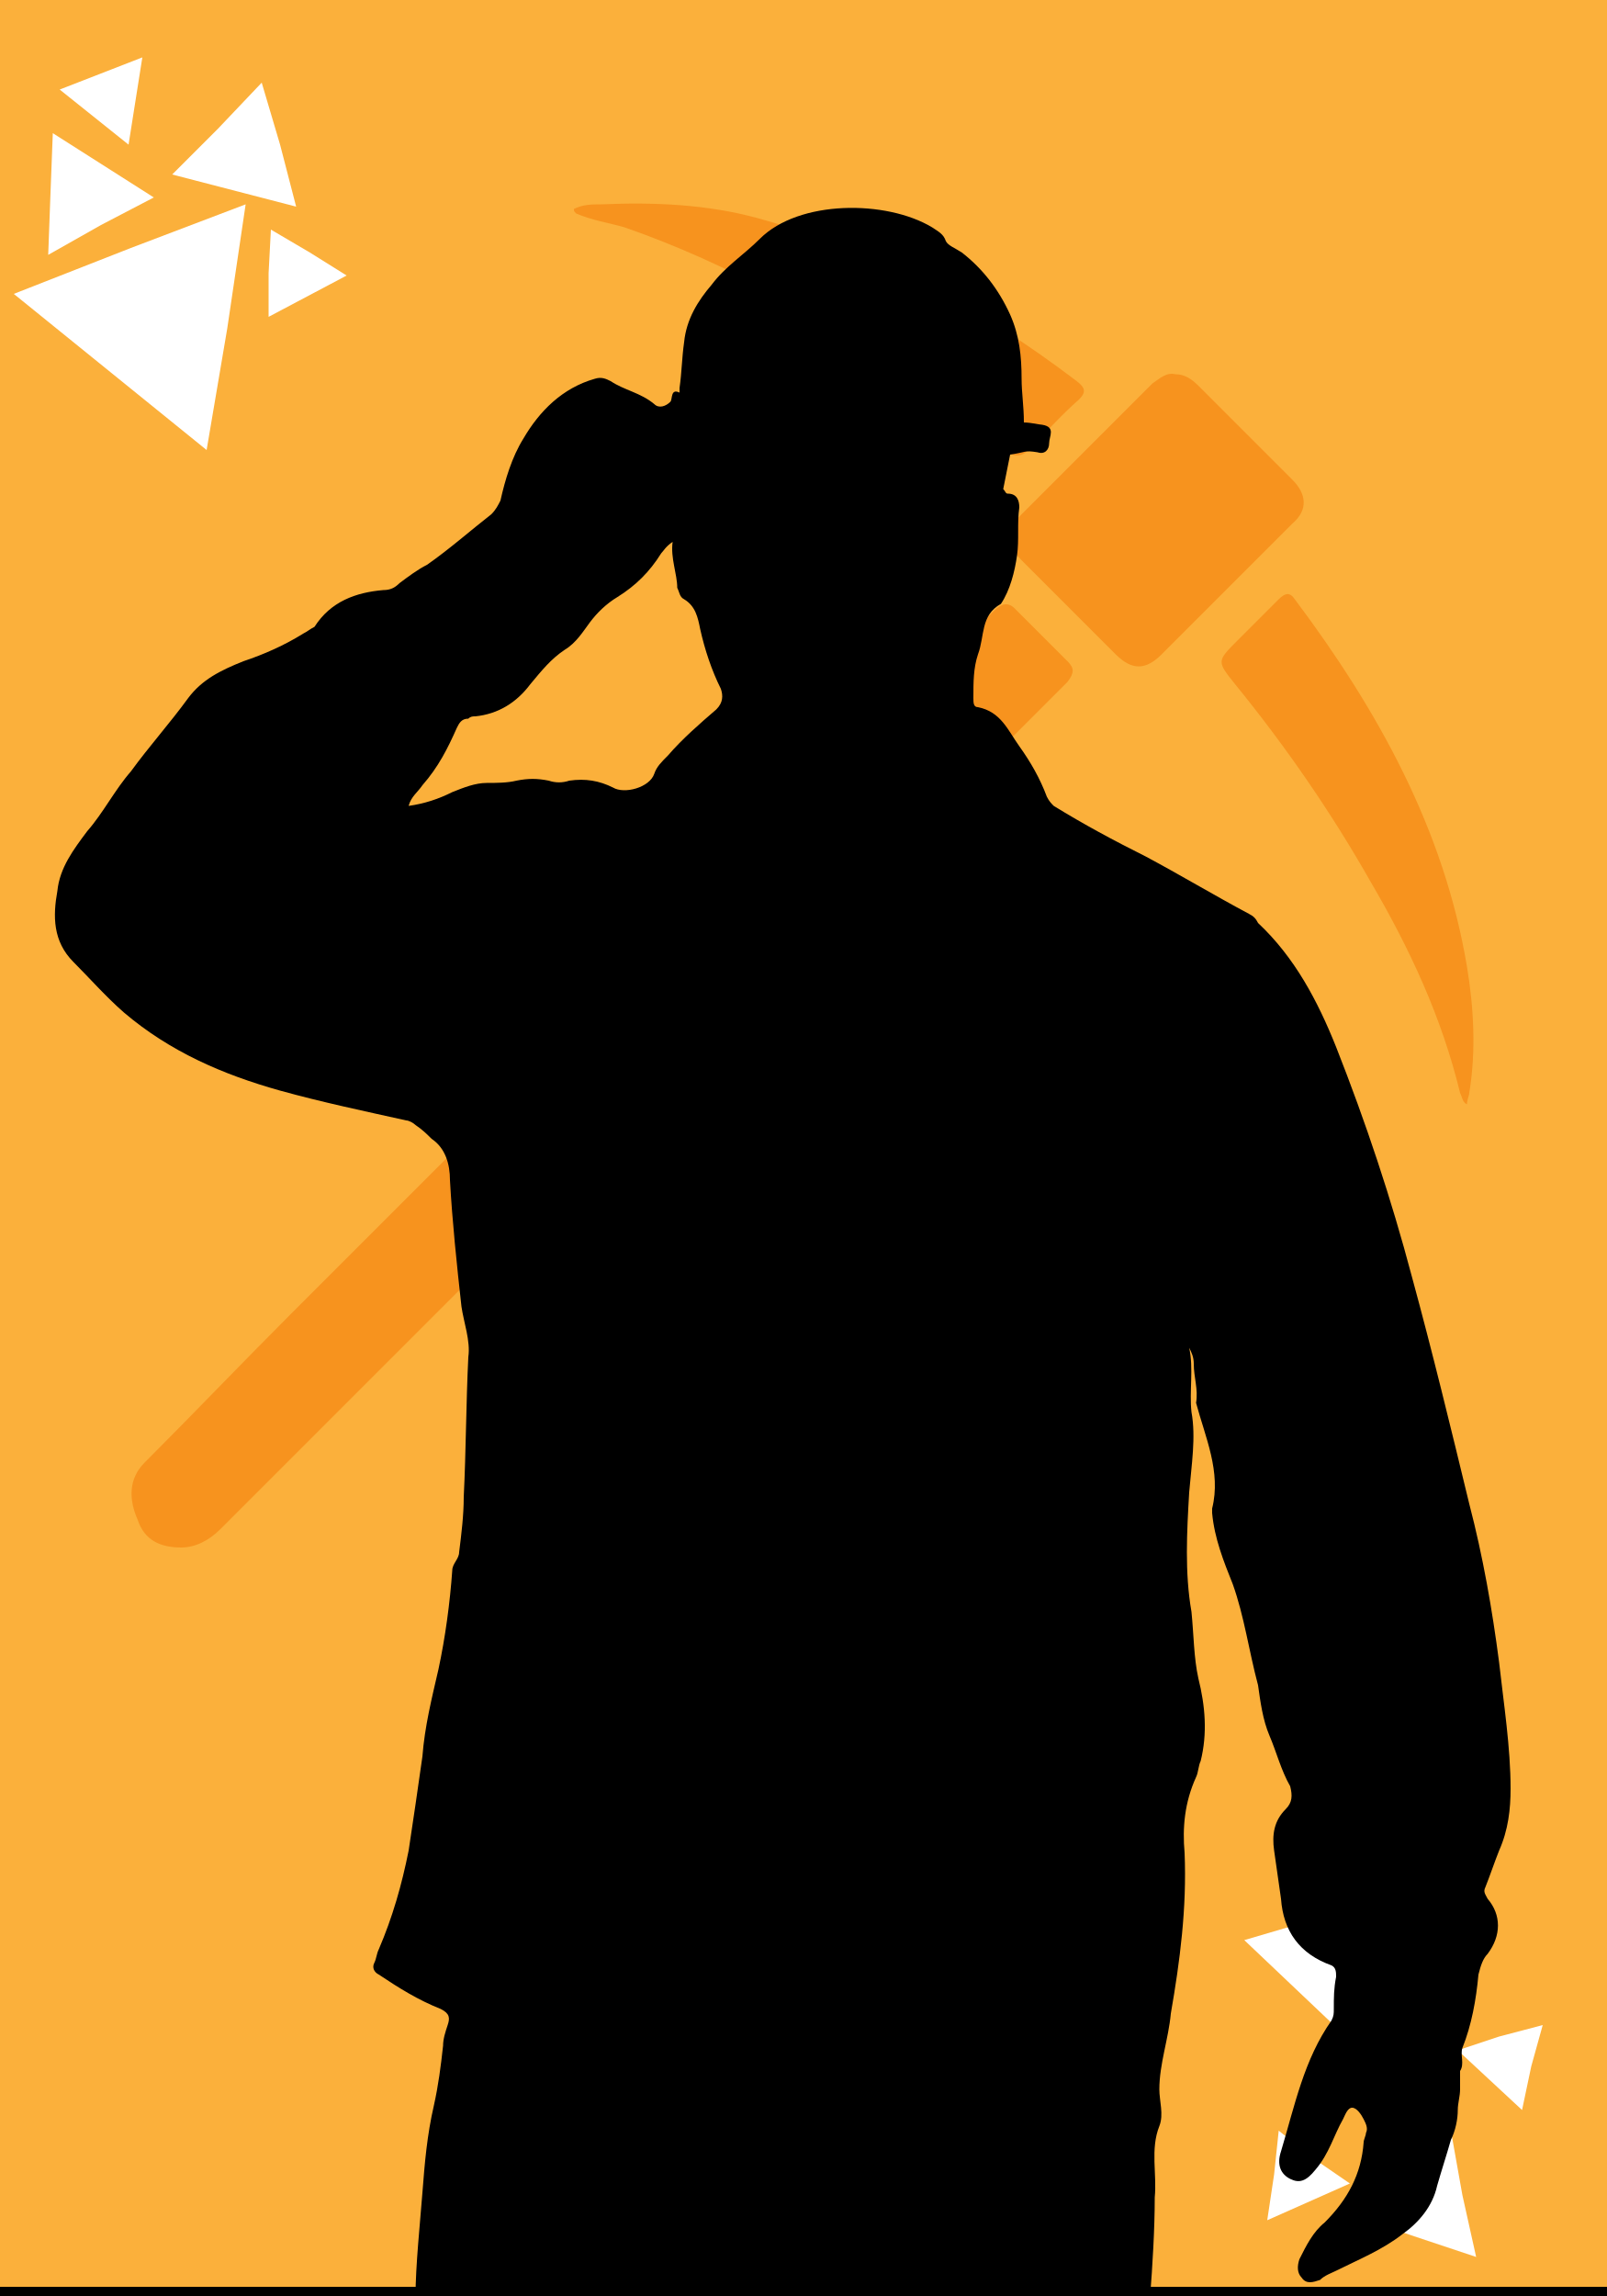
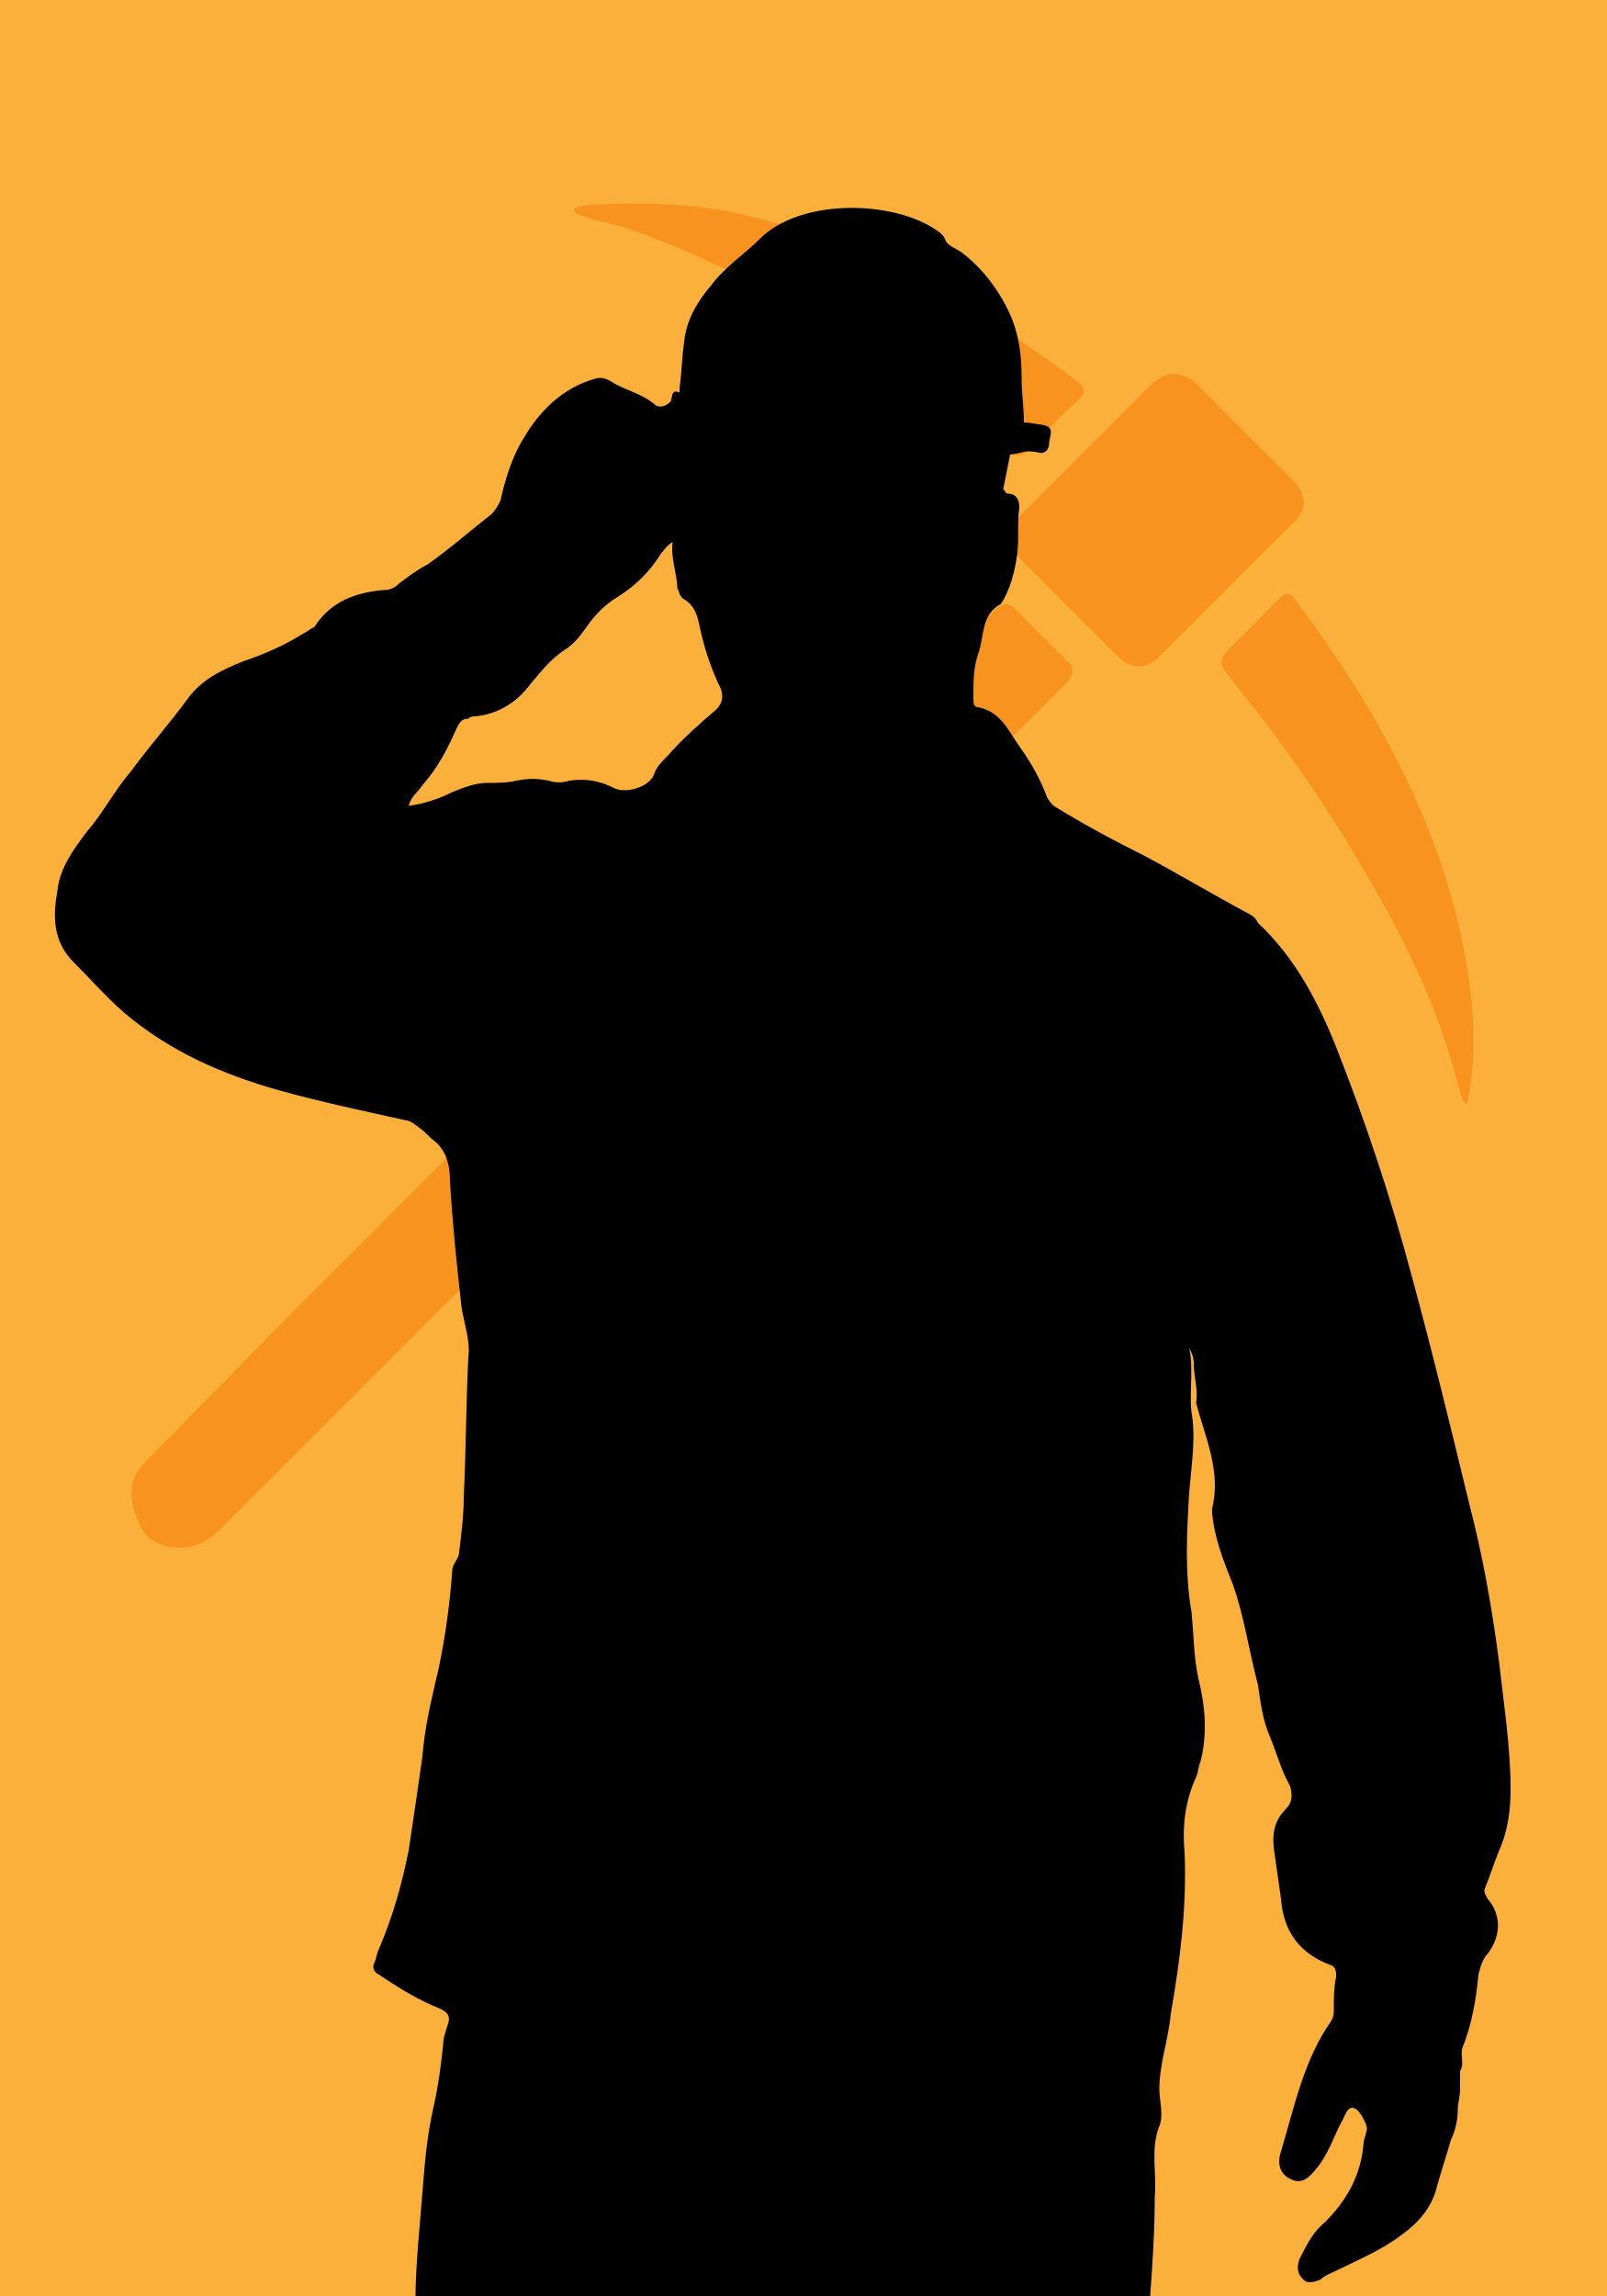
<svg xmlns="http://www.w3.org/2000/svg" version="1.1" id="Слой_1" x="0px" y="0px" viewBox="0 0 70 100" style="enable-background:new 0 0 70 100;" xml:space="preserve">
  <style type="text/css">
	.st0{fill:#FBB03B;}
	.st1{fill:#F7931E;}
- 	.st2{fill:#FFFFFF;}
</style>
  <rect class="st0" width="70" height="100" />
  <g>
    <path class="st1" d="M7.9,67.4c-0.9,0-1.6-0.3-1.9-1.2c-0.4-0.9-0.4-1.8,0.3-2.5c2.1-2.1,4.2-4.3,6.3-6.4c2.3-2.3,4.6-4.6,6.9-6.9   c2.3-2.3,4.5-4.5,6.8-6.8s4.6-4.6,7-7c2.2-2.2,4.5-4.5,6.7-6.7c1.1-1.1,2.2-2.2,3.3-3.3c0.3-0.3,0.6-0.4,0.9-0.1   c0.8,0.8,1.5,1.5,2.3,2.3c0.3,0.3,0.3,0.5,0,0.9c-3.6,3.6-7.2,7.2-10.7,10.7c-3.2,3.2-6.4,6.4-9.6,9.6c-3.2,3.2-6.4,6.4-9.6,9.6   c-2.3,2.3-4.7,4.7-7,7C9.1,67.1,8.5,67.4,7.9,67.4z" />
    <path class="st1" d="M51.2,16.3c0.4,0,0.7,0.2,1,0.5c1.4,1.4,2.8,2.8,4.1,4.1c0.6,0.6,0.7,1.3,0,1.9c-1.9,1.9-3.8,3.8-5.7,5.7   c-0.7,0.7-1.3,0.7-2,0c-1.4-1.4-2.7-2.7-4.1-4.1c-0.7-0.7-0.7-1.3,0-2c1.9-1.9,3.8-3.8,5.7-5.7C50.5,16.5,50.8,16.2,51.2,16.3z" />
    <path class="st1" d="M25,9.1c0.4-0.2,0.8-0.2,1.2-0.2c2.3-0.1,4.6,0,6.8,0.6c5.1,1.4,9.7,3.9,13.9,7.1c0.4,0.3,0.4,0.5,0.1,0.8   c-0.8,0.7-1.5,1.5-2.2,2.2c-0.3,0.3-0.6,0.3-0.9,0.1c-1.3-1.1-2.6-2.1-3.9-3c-4-2.8-8.2-5.2-12.8-6.8c-0.7-0.2-1.4-0.3-2.1-0.6   C25,9.2,25,9.2,25,9.1z" />
    <path class="st1" d="M63.9,48.1c-0.2-0.1-0.2-0.3-0.3-0.5c-0.8-3.3-2.2-6.3-3.9-9.2c-1.7-3-3.7-5.9-5.9-8.6c-0.8-1-0.8-1,0.1-1.9   c0.6-0.6,1.2-1.2,1.8-1.8c0.3-0.3,0.5-0.3,0.7,0c3.6,4.8,6.5,10,7.5,16c0.3,1.8,0.4,3.7,0.1,5.5C64,47.7,63.9,47.9,63.9,48.1   C64,48.1,64,48.1,63.9,48.1z" />
  </g>
-   <polygon class="st2" points="63.5,89.3 65.3,88.7 67.2,88.2 66.7,90 66.3,91.9 64.9,90.6 " />
-   <polygon class="st2" points="59,96.5 61.1,94.7 63.2,92.8 63.7,95.6 64.3,98.3 61.6,97.4 " />
-   <polygon class="st2" points="62,91.9 58.1,88.2 54.2,84.5 59.3,83 64.5,81.4 63.3,86.7 " />
-   <polygon class="st2" points="55.7,92.8 57.2,94 58.8,95.1 57,95.9 55.2,96.7 55.5,94.7 " />
  <path d="M43.7,21.3c0.1,0.1,0.1,0.2,0.2,0.2c0.4,0,0.5,0.3,0.5,0.6c-0.1,0.7,0,1.4-0.1,2.1s-0.3,1.5-0.7,2.1l0,0  c-0.9,0.5-0.7,1.4-1,2.2c-0.2,0.6-0.2,1.2-0.2,1.9c0,0.2,0,0.4,0.2,0.4c1,0.2,1.3,1,1.8,1.7c0.5,0.7,0.9,1.4,1.2,2.2  c0.1,0.2,0.2,0.3,0.3,0.4c1.3,0.8,2.6,1.5,4,2.2c1.5,0.8,3,1.7,4.5,2.5c0.2,0.1,0.3,0.2,0.4,0.4c1.6,1.5,2.6,3.4,3.4,5.4  c1.3,3.3,2.4,6.6,3.3,10c0.9,3.3,1.7,6.6,2.5,9.9c0.6,2.3,1,4.6,1.3,6.9c0.2,1.8,0.5,3.7,0.5,5.5c0,0.9-0.1,1.8-0.5,2.7  c-0.2,0.5-0.4,1.1-0.6,1.6c-0.1,0.2,0,0.3,0.1,0.5c0.6,0.7,0.6,1.6,0,2.4c-0.2,0.2-0.3,0.5-0.4,0.9c-0.1,1.1-0.3,2.2-0.7,3.2  c-0.1,0.3,0.1,0.7-0.1,1c0,0.1,0,0.6,0,0.8c0,0.3-0.1,0.6-0.1,0.9c0,0.4-0.1,0.9-0.3,1.3c-0.2,0.7-0.4,1.3-0.6,2  c-0.2,0.9-0.8,1.6-1.5,2.1c-0.9,0.7-1.9,1.1-2.9,1.6c-0.2,0.1-0.5,0.2-0.7,0.4c-0.3,0.1-0.6,0.2-0.8-0.1c-0.2-0.2-0.2-0.5-0.1-0.8  c0.3-0.6,0.6-1.2,1.1-1.6c1-1,1.6-2.1,1.7-3.5c0-0.1,0.1-0.3,0.1-0.4c0.1-0.2,0-0.4-0.1-0.6s-0.3-0.5-0.5-0.5s-0.3,0.3-0.4,0.5  c-0.4,0.7-0.6,1.5-1.2,2.2c-0.4,0.5-0.7,0.6-1.1,0.4c-0.4-0.2-0.6-0.6-0.4-1.2c0.6-2,1-4,2.2-5.7c0.1-0.2,0.1-0.3,0.1-0.5  c0-0.5,0-0.9,0.1-1.4c0-0.2,0-0.4-0.2-0.5c-1.4-0.5-2.1-1.5-2.2-2.9c-0.1-0.7-0.2-1.4-0.3-2.1s0-1.3,0.5-1.8c0.3-0.3,0.3-0.6,0.2-1  c-0.4-0.7-0.6-1.5-0.9-2.2c-0.3-0.7-0.4-1.5-0.5-2.2c-0.4-1.5-0.6-3-1.1-4.4c-0.4-1-0.8-2-0.9-3.1c0-0.1,0-0.2,0-0.2  c0.4-1.6-0.3-3.1-0.7-4.6c0.1-0.6-0.1-1.1-0.1-1.7c0-0.3-0.1-0.5-0.2-0.7c0.2,0.9,0,1.9,0.1,2.8c0.2,1.1,0,2.3-0.1,3.5  c-0.1,1.7-0.2,3.5,0.1,5.2c0.1,1,0.1,2,0.3,2.9c0.3,1.2,0.4,2.4,0.1,3.6c-0.1,0.2-0.1,0.5-0.2,0.7c-0.5,1.1-0.6,2.2-0.5,3.3  c0.1,2.4-0.2,4.7-0.6,7c-0.1,1.1-0.5,2.2-0.5,3.3c0,0.5,0.2,1.1,0,1.6c-0.4,1-0.1,2.1-0.2,3.1c0,1.4-0.1,3-0.2,4.3  c-1.1,0-32.3,0-32,0c0-1.3,0.2-3.2,0.3-4.5c0.1-1.3,0.2-2.5,0.5-3.8c0.2-0.9,0.3-1.7,0.4-2.6c0-0.3,0.1-0.6,0.2-0.9s0.1-0.5-0.3-0.7  c-1-0.4-1.8-0.9-2.7-1.5c-0.2-0.1-0.3-0.3-0.2-0.5c0.1-0.2,0.1-0.4,0.2-0.6c0.6-1.4,1-2.8,1.3-4.3c0.2-1.3,0.4-2.7,0.6-4.1  c0.1-1.3,0.4-2.5,0.7-3.8c0.3-1.4,0.5-2.9,0.6-4.3c0-0.3,0.3-0.5,0.3-0.8c0.1-0.8,0.2-1.6,0.2-2.4c0.1-2,0.1-4.1,0.2-6.1  c0.1-0.7-0.2-1.5-0.3-2.2c-0.2-1.8-0.4-3.7-0.5-5.5c0-0.7-0.2-1.4-0.8-1.8c-0.2-0.2-0.4-0.4-0.7-0.6c-0.1-0.1-0.3-0.2-0.4-0.2  c-1.8-0.4-3.7-0.8-5.5-1.3c-2.5-0.7-4.8-1.7-6.8-3.4c-0.8-0.7-1.5-1.5-2.2-2.2c-0.9-0.9-0.9-2-0.7-3.1c0.1-1,0.7-1.8,1.3-2.6  c0.7-0.8,1.2-1.8,1.9-2.6c0.8-1.1,1.7-2.1,2.5-3.2c0.6-0.8,1.4-1.2,2.4-1.6c0.9-0.3,1.8-0.7,2.6-1.2c0.2-0.1,0.3-0.2,0.5-0.3  c0.7-1.1,1.8-1.5,3-1.6c0.3,0,0.5-0.1,0.7-0.3c0.4-0.3,0.8-0.6,1.2-0.8c1-0.7,1.9-1.5,2.8-2.2c0.2-0.2,0.3-0.4,0.4-0.6  c0.2-0.9,0.5-1.9,1-2.7c0.7-1.2,1.7-2.2,3.1-2.6c0.3-0.1,0.5,0,0.7,0.1c0.6,0.4,1.3,0.5,1.9,1c0.2,0.2,0.5,0.1,0.7-0.1  c0.1-0.1,0-0.6,0.4-0.4c0-0.1,0-0.1,0-0.2c0.1-0.7,0.1-1.3,0.2-2c0.1-1,0.6-1.8,1.2-2.5c0.6-0.8,1.4-1.3,2.1-2  c1.7-1.7,5.5-1.7,7.5-0.5c0.3,0.2,0.5,0.3,0.6,0.6c0.1,0.2,0.4,0.3,0.7,0.5c0.9,0.7,1.6,1.6,2.1,2.7c0.4,0.9,0.5,1.8,0.5,2.8  c0,0.6,0.1,1.2,0.1,1.9c0.3,0,0.7,0.1,0.8,0.1c0.6,0.1,0.3,0.5,0.3,0.8s-0.2,0.5-0.5,0.4c-0.6-0.1-0.5,0-1.2,0.1 M29.3,23.6  c-0.3,0.2-0.4,0.4-0.5,0.5c-0.5,0.8-1.1,1.4-1.9,1.9c-0.5,0.3-0.9,0.7-1.2,1.1c-0.3,0.4-0.6,0.9-1.1,1.2c-0.6,0.4-1,0.9-1.5,1.5  c-0.6,0.8-1.4,1.3-2.4,1.4c-0.1,0-0.2,0-0.3,0.1c-0.3,0-0.4,0.2-0.5,0.4c-0.4,0.9-0.8,1.7-1.5,2.5c-0.2,0.3-0.5,0.5-0.6,0.9  c0.7-0.1,1.3-0.3,1.9-0.6c0.5-0.2,1-0.4,1.5-0.4c0.4,0,0.9,0,1.3-0.1c0.5-0.1,0.9-0.1,1.4,0c0.3,0.1,0.6,0.1,0.9,0  c0.7-0.1,1.3,0,1.9,0.3c0.5,0.3,1.6,0,1.8-0.6c0.1-0.3,0.3-0.5,0.6-0.8c0.6-0.7,1.4-1.4,2.1-2c0.3-0.3,0.3-0.6,0.2-0.9  c-0.4-0.8-0.7-1.7-0.9-2.6c-0.1-0.5-0.2-1-0.7-1.3c-0.2-0.1-0.2-0.3-0.3-0.5C29.5,25,29.2,24.3,29.3,23.6z" />
-   <polygon class="st2" points="5.6,6.3 4.1,5.1 2.6,3.9 4.4,3.2 6.2,2.5 5.9,4.4 " />
-   <polygon class="st2" points="12.9,9 10.2,8.3 7.5,7.6 9.5,5.6 11.4,3.6 12.2,6.3 " />
-   <polygon class="st2" points="10.7,8.9 9.9,14.3 9,19.6 4.8,16.2 0.6,12.8 5.7,10.8 " />
-   <polygon class="st2" points="11.7,13.8 11.7,11.9 11.8,10 13.5,11 15.1,12 13.4,12.9 " />
-   <polygon class="st2" points="2.1,11.1 2.2,8.4 2.3,5.8 4.5,7.2 6.7,8.6 4.4,9.8 " />
-   <rect y="99.6" width="70" height="0.4" />
</svg>
